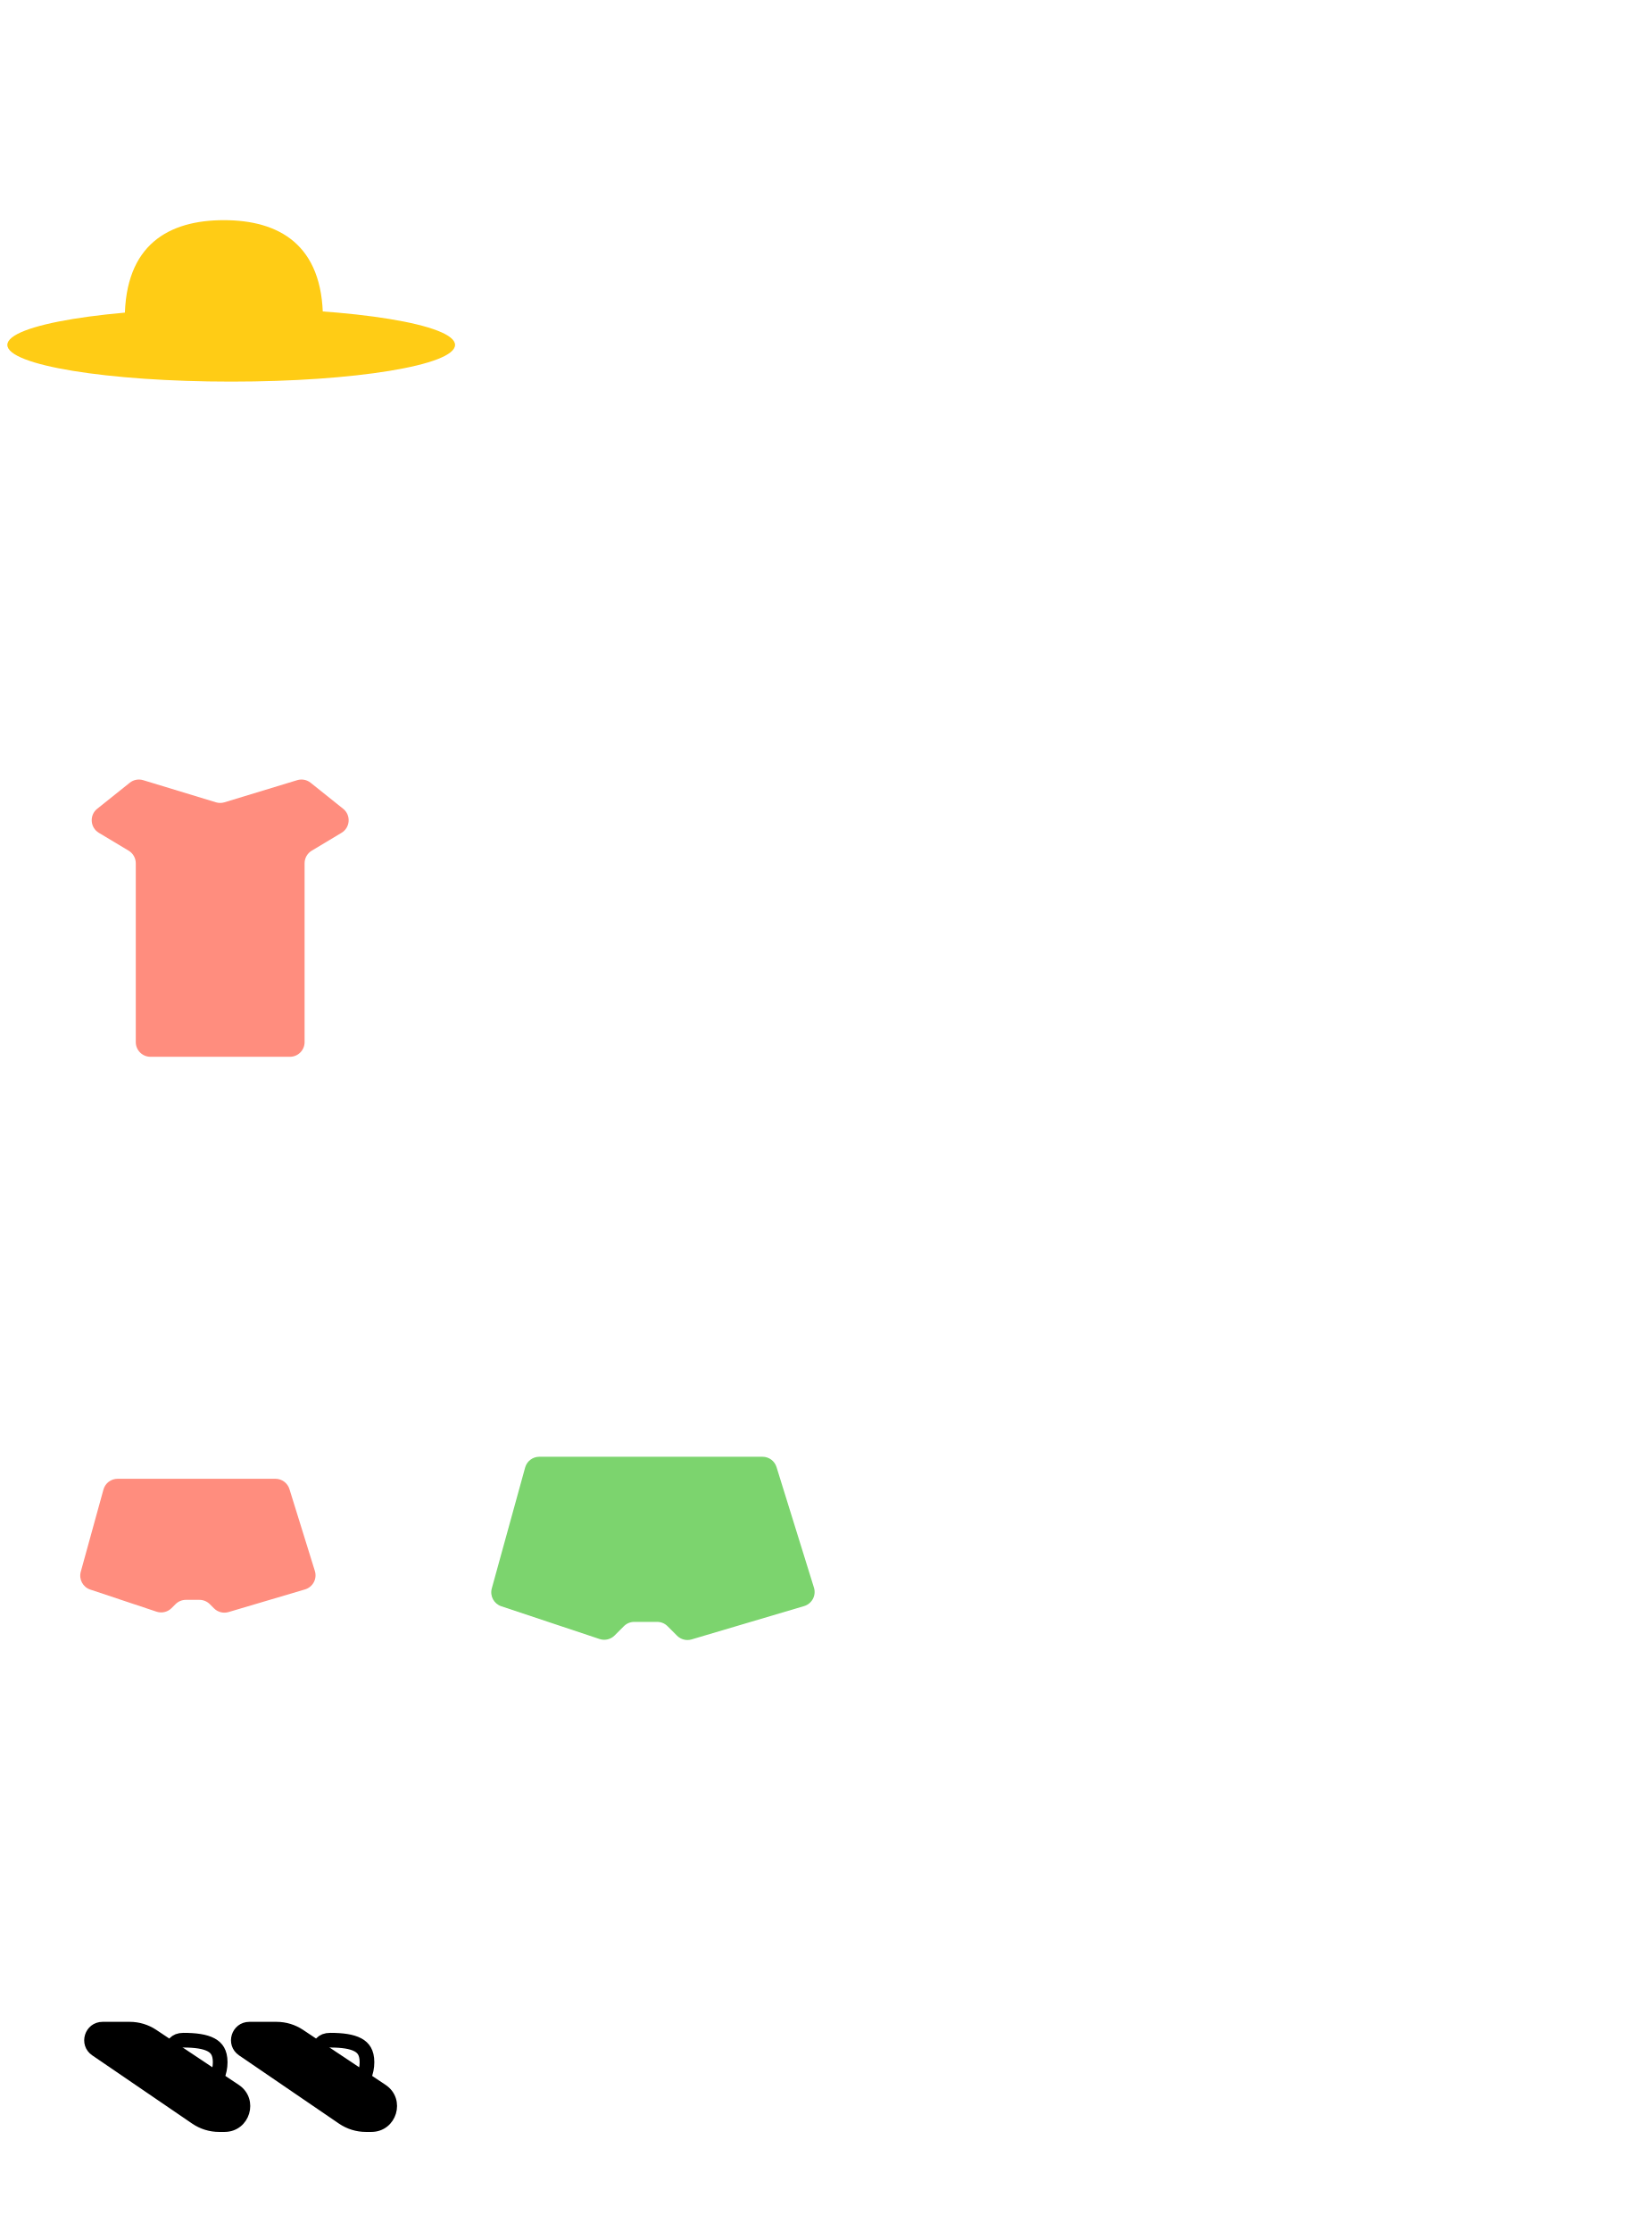
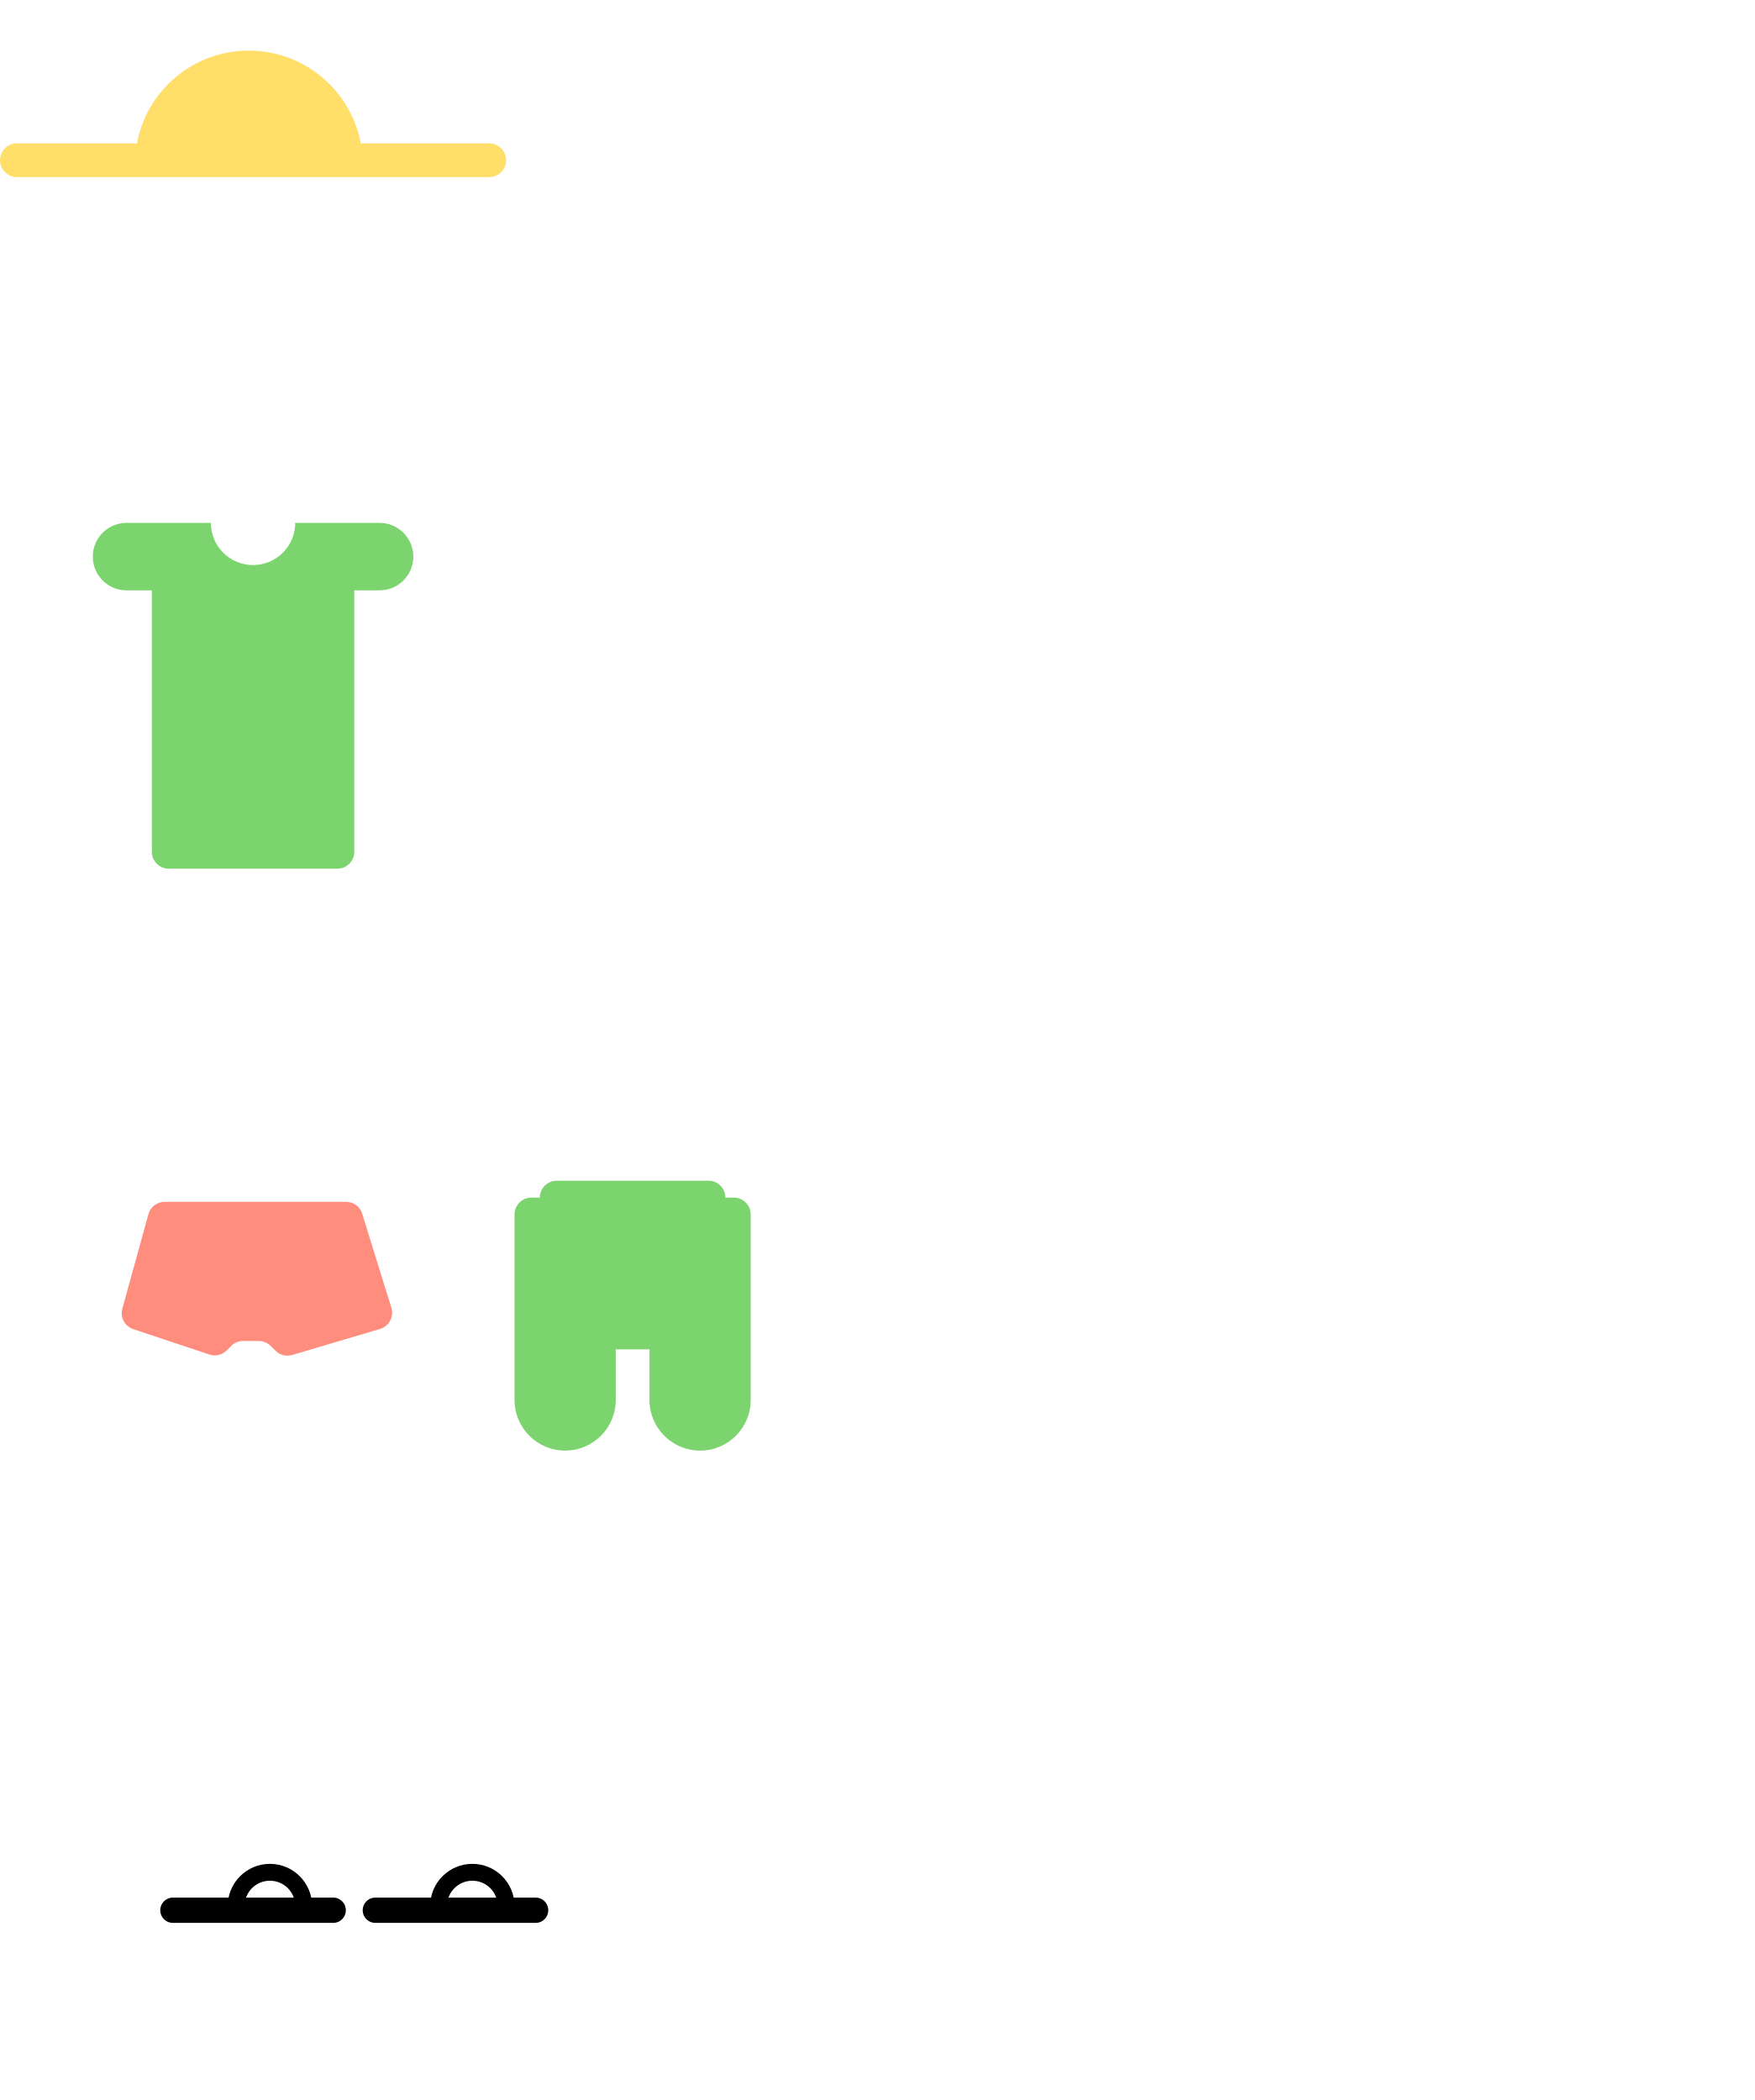
- <svg xmlns="http://www.w3.org/2000/svg" width="225" height="304" viewBox="0 0 225 304" fill="none">
-   <path d="M11.005 214.171L14.095 202.968C14.334 202.101 15.123 201.5 16.023 201.5H37.527C38.403 201.5 39.177 202.07 39.437 202.907L42.9 214.065C43.23 215.13 42.626 216.259 41.558 216.576L31.141 219.662C30.438 219.87 29.677 219.677 29.159 219.159L28.586 218.586C28.211 218.211 27.702 218 27.172 218H25.328C24.798 218 24.289 218.211 23.914 218.586L23.374 219.126C22.838 219.662 22.046 219.849 21.327 219.609L12.3 216.6C11.291 216.264 10.722 215.196 11.005 214.171Z" fill="#FF8D7E" />
-   <path d="M67.005 216.444L71.549 199.968C71.789 199.101 72.578 198.5 73.478 198.5H103.89C104.766 198.5 105.541 199.07 105.8 199.907L110.9 216.338C111.23 217.402 110.626 218.532 109.558 218.848L94.232 223.389C93.529 223.598 92.768 223.404 92.249 222.886L90.949 221.586C90.574 221.211 90.066 221 89.535 221H86.419C85.889 221 85.38 221.211 85.005 221.586L83.738 222.853C83.202 223.389 82.41 223.576 81.691 223.336L68.3 218.873C67.291 218.536 66.722 217.469 67.005 216.444Z" fill="#7CD46E" />
-   <path fill-rule="evenodd" clip-rule="evenodd" d="M43.956 45C43.985 44.505 44 44.005 44 43.5C44 33.283 37.956 30 30.5 30C23.044 30 17 33.283 17 43.5C17 44.005 17.015 44.505 17.044 45H43.956Z" fill="#FFCC15" />
-   <ellipse cx="31.5" cy="47" rx="30.5" ry="5" fill="#FFCC15" />
-   <path d="M39.5 144H20.5C19.395 144 18.5 143.105 18.5 142V117.632C18.5 116.93 18.131 116.279 17.529 115.917L13.466 113.48C12.271 112.763 12.158 111.074 13.246 110.203L17.677 106.659C18.192 106.246 18.877 106.115 19.509 106.307L29.418 109.323C29.797 109.438 30.203 109.438 30.582 109.323L40.492 106.307C41.123 106.115 41.808 106.246 42.323 106.659L46.754 110.203C47.842 111.074 47.729 112.763 46.533 113.48L42.471 115.917C41.869 116.279 41.5 116.93 41.5 117.632V142C41.5 143.105 40.605 144 39.5 144Z" fill="#FF8D7E" />
-   <path d="M17.683 276H13.975C12.008 276 11.222 278.542 12.847 279.652L26.47 288.955C27.467 289.636 28.646 290 29.853 290H30.592C33.56 290 34.725 286.15 32.256 284.504L21.012 277.008C20.026 276.351 18.868 276 17.683 276Z" fill="black" stroke="black" />
-   <path d="M30 281C30 283.761 27.761 286 25 286C24.699 286 24.356 286.031 24.091 286.055C23.99 286.065 23.901 286.073 23.829 286.078C23.493 286.101 23.353 286.08 23.288 286.056C23.271 286.05 23.266 286.045 23.26 286.04C23.252 286.032 23.22 285.996 23.18 285.901C23.091 285.69 23 285.274 23 284.5C23 284.22 22.998 283.941 22.996 283.664C22.987 282.218 22.978 280.837 23.232 279.731C23.379 279.092 23.591 278.666 23.846 278.407C24.072 278.177 24.405 278 25 278C26.631 278 27.915 278.177 28.768 278.637C29.172 278.855 29.463 279.129 29.661 279.474C29.86 279.823 30 280.308 30 281Z" stroke="black" stroke-width="2" />
-   <path d="M37.683 276H33.975C32.008 276 31.222 278.542 32.847 279.652L46.469 288.955C47.467 289.636 48.646 290 49.853 290H50.592C53.56 290 54.725 286.15 52.256 284.504L41.011 277.008C40.026 276.351 38.868 276 37.683 276Z" fill="black" stroke="black" />
-   <path d="M50 281C50 283.761 47.761 286 45 286C44.699 286 44.356 286.031 44.092 286.055C43.99 286.065 43.901 286.073 43.829 286.078C43.493 286.101 43.353 286.08 43.288 286.056C43.271 286.05 43.266 286.045 43.26 286.04C43.252 286.032 43.22 285.996 43.179 285.901C43.091 285.69 43 285.274 43 284.5C43 284.22 42.998 283.941 42.996 283.664C42.987 282.218 42.978 280.837 43.232 279.731C43.379 279.092 43.591 278.666 43.846 278.407C44.072 278.177 44.405 278 45 278C46.631 278 47.915 278.177 48.768 278.637C49.172 278.855 49.463 279.129 49.661 279.474C49.861 279.823 50 280.308 50 281Z" stroke="black" stroke-width="2" />
+ <svg xmlns="http://www.w3.org/2000/svg" width="208" height="249" viewBox="0 0 208 249" fill="none">
+   <path fill-rule="evenodd" clip-rule="evenodd" d="M42.769 17H58C59.105 17 60 17.895 60 19C60 20.105 59.105 21 58 21H2C0.895 21 0 20.105 0 19C0 17.895 0.895 17 2 17H16.231C17.403 10.739 22.898 6 29.5 6C36.102 6 41.596 10.739 42.769 17Z" fill="#FFDE6A" />
+   <path fill-rule="evenodd" clip-rule="evenodd" d="M30 67C32.761 67 35 64.761 35 62H40H45C47.209 62 49 63.791 49 66C49 68.209 47.209 70 45 70H42V101C42 102.105 41.105 103 40 103H20C18.895 103 18 102.105 18 101V70H15C12.791 70 11 68.209 11 66C11 63.791 12.791 62 15 62H20H25C25 64.761 27.239 67 30 67Z" fill="#7CD46E" />
+   <path d="M14.505 155.171L17.595 143.968C17.834 143.101 18.623 142.5 19.523 142.5H41.027C41.903 142.5 42.677 143.07 42.937 143.907L46.4 155.065C46.73 156.13 46.126 157.259 45.058 157.576L34.641 160.662C33.938 160.87 33.177 160.677 32.659 160.159L32.086 159.586C31.711 159.211 31.202 159 30.672 159H28.828C28.298 159 27.789 159.211 27.414 159.586L26.874 160.126C26.338 160.662 25.546 160.849 24.827 160.609L15.8 157.6C14.791 157.264 14.222 156.196 14.505 155.171Z" fill="#FF8D7E" />
+   <path fill-rule="evenodd" clip-rule="evenodd" d="M66 140C64.895 140 64 140.895 64 142H63C61.895 142 61 142.895 61 144V147.994L61 148L61 166C61 169.314 63.686 172 67 172C70.314 172 73 169.314 73 166V160H77V166C77 169.314 79.686 172 83 172C86.314 172 89 169.314 89 166V158.002V158L89 148L89 144C89 142.895 88.105 142 87 142H86C86 140.895 85.105 140 84 140H66Z" fill="#7CD46E" />
+   <line x1="20.5" y1="226.5" x2="39.5" y2="226.5" stroke="black" stroke-width="3" stroke-linecap="round" />
+   <path fill-rule="evenodd" clip-rule="evenodd" d="M34.829 227C34.94 226.687 35 226.351 35 226C35 224.343 33.657 223 32 223C30.343 223 29 224.343 29 226C29 226.351 29.06 226.687 29.171 227H27.1C27.034 226.677 27 226.342 27 226C27 223.239 29.239 221 32 221C34.761 221 37 223.239 37 226C37 226.342 36.966 226.677 36.9 227H34.829Z" fill="black" />
+   <line x1="44.5" y1="226.5" x2="63.5" y2="226.5" stroke="black" stroke-width="3" stroke-linecap="round" />
+   <path fill-rule="evenodd" clip-rule="evenodd" d="M58.829 227C58.94 226.687 59 226.351 59 226C59 224.343 57.657 223 56 223C54.343 223 53 224.343 53 226C53 226.351 53.06 226.687 53.171 227H51.1C51.034 226.677 51 226.342 51 226C51 223.239 53.239 221 56 221C58.761 221 61 223.239 61 226C61 226.342 60.966 226.677 60.9 227H58.829Z" fill="black" />
</svg>
